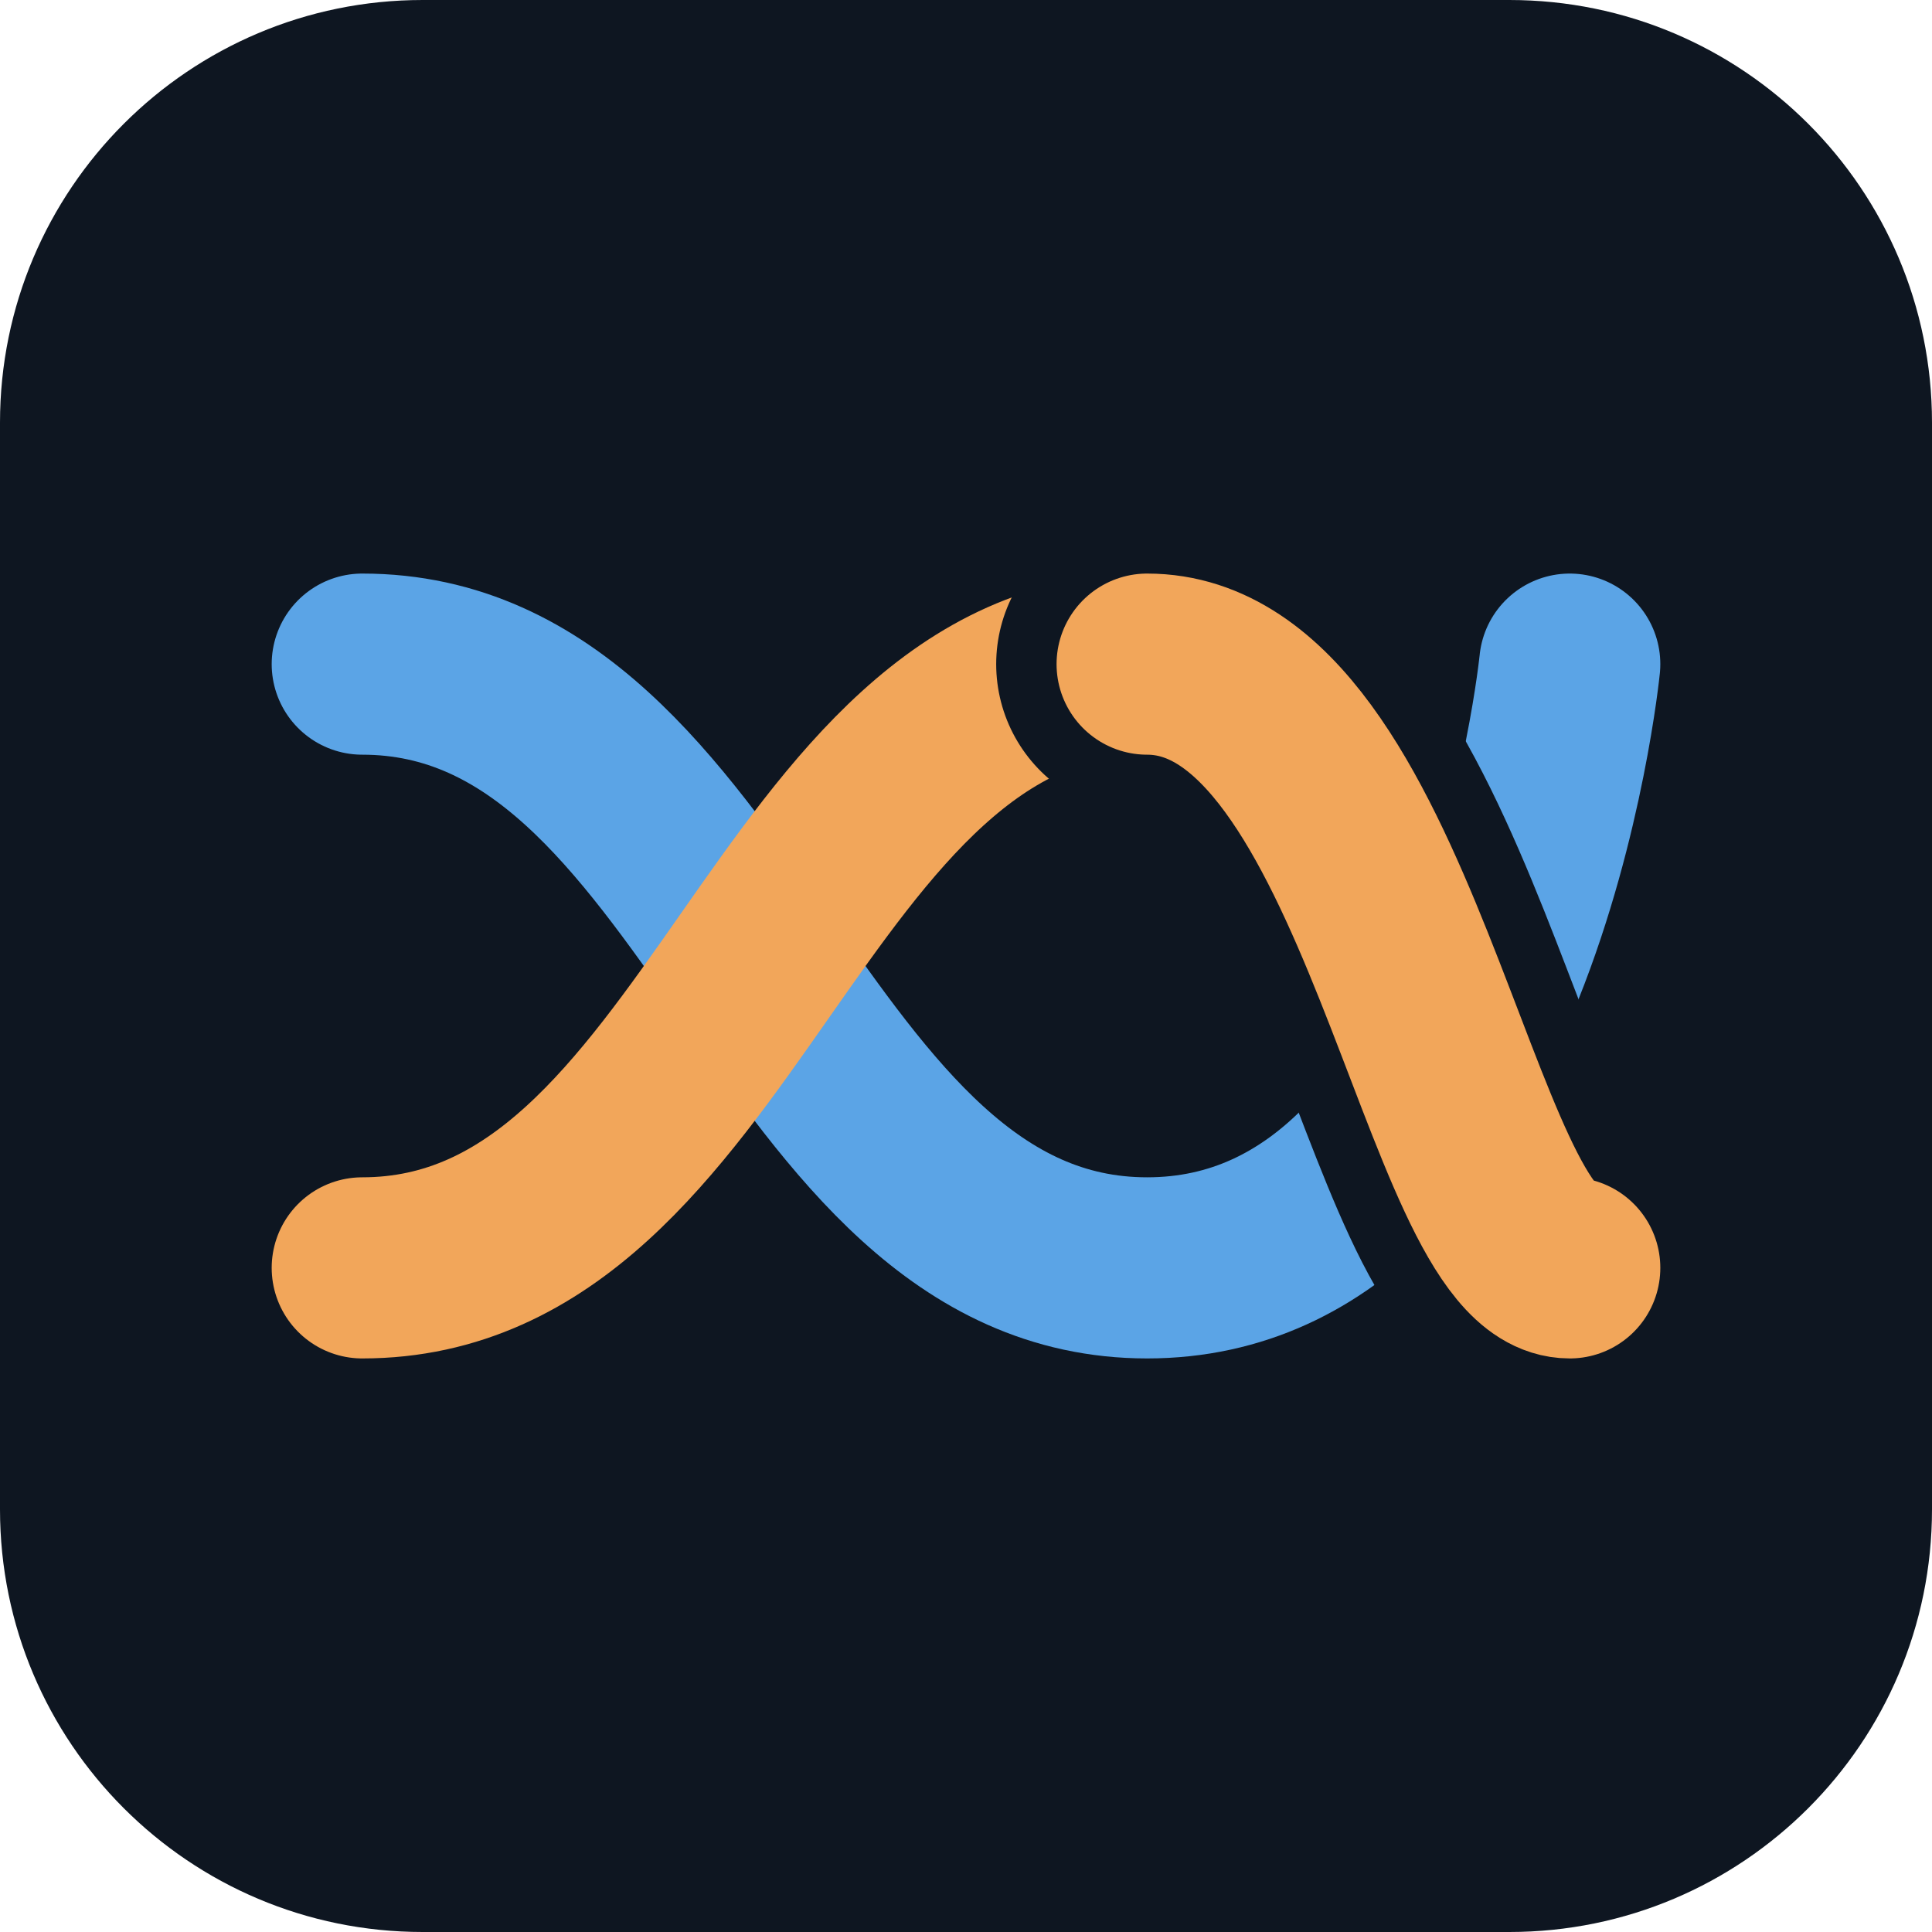
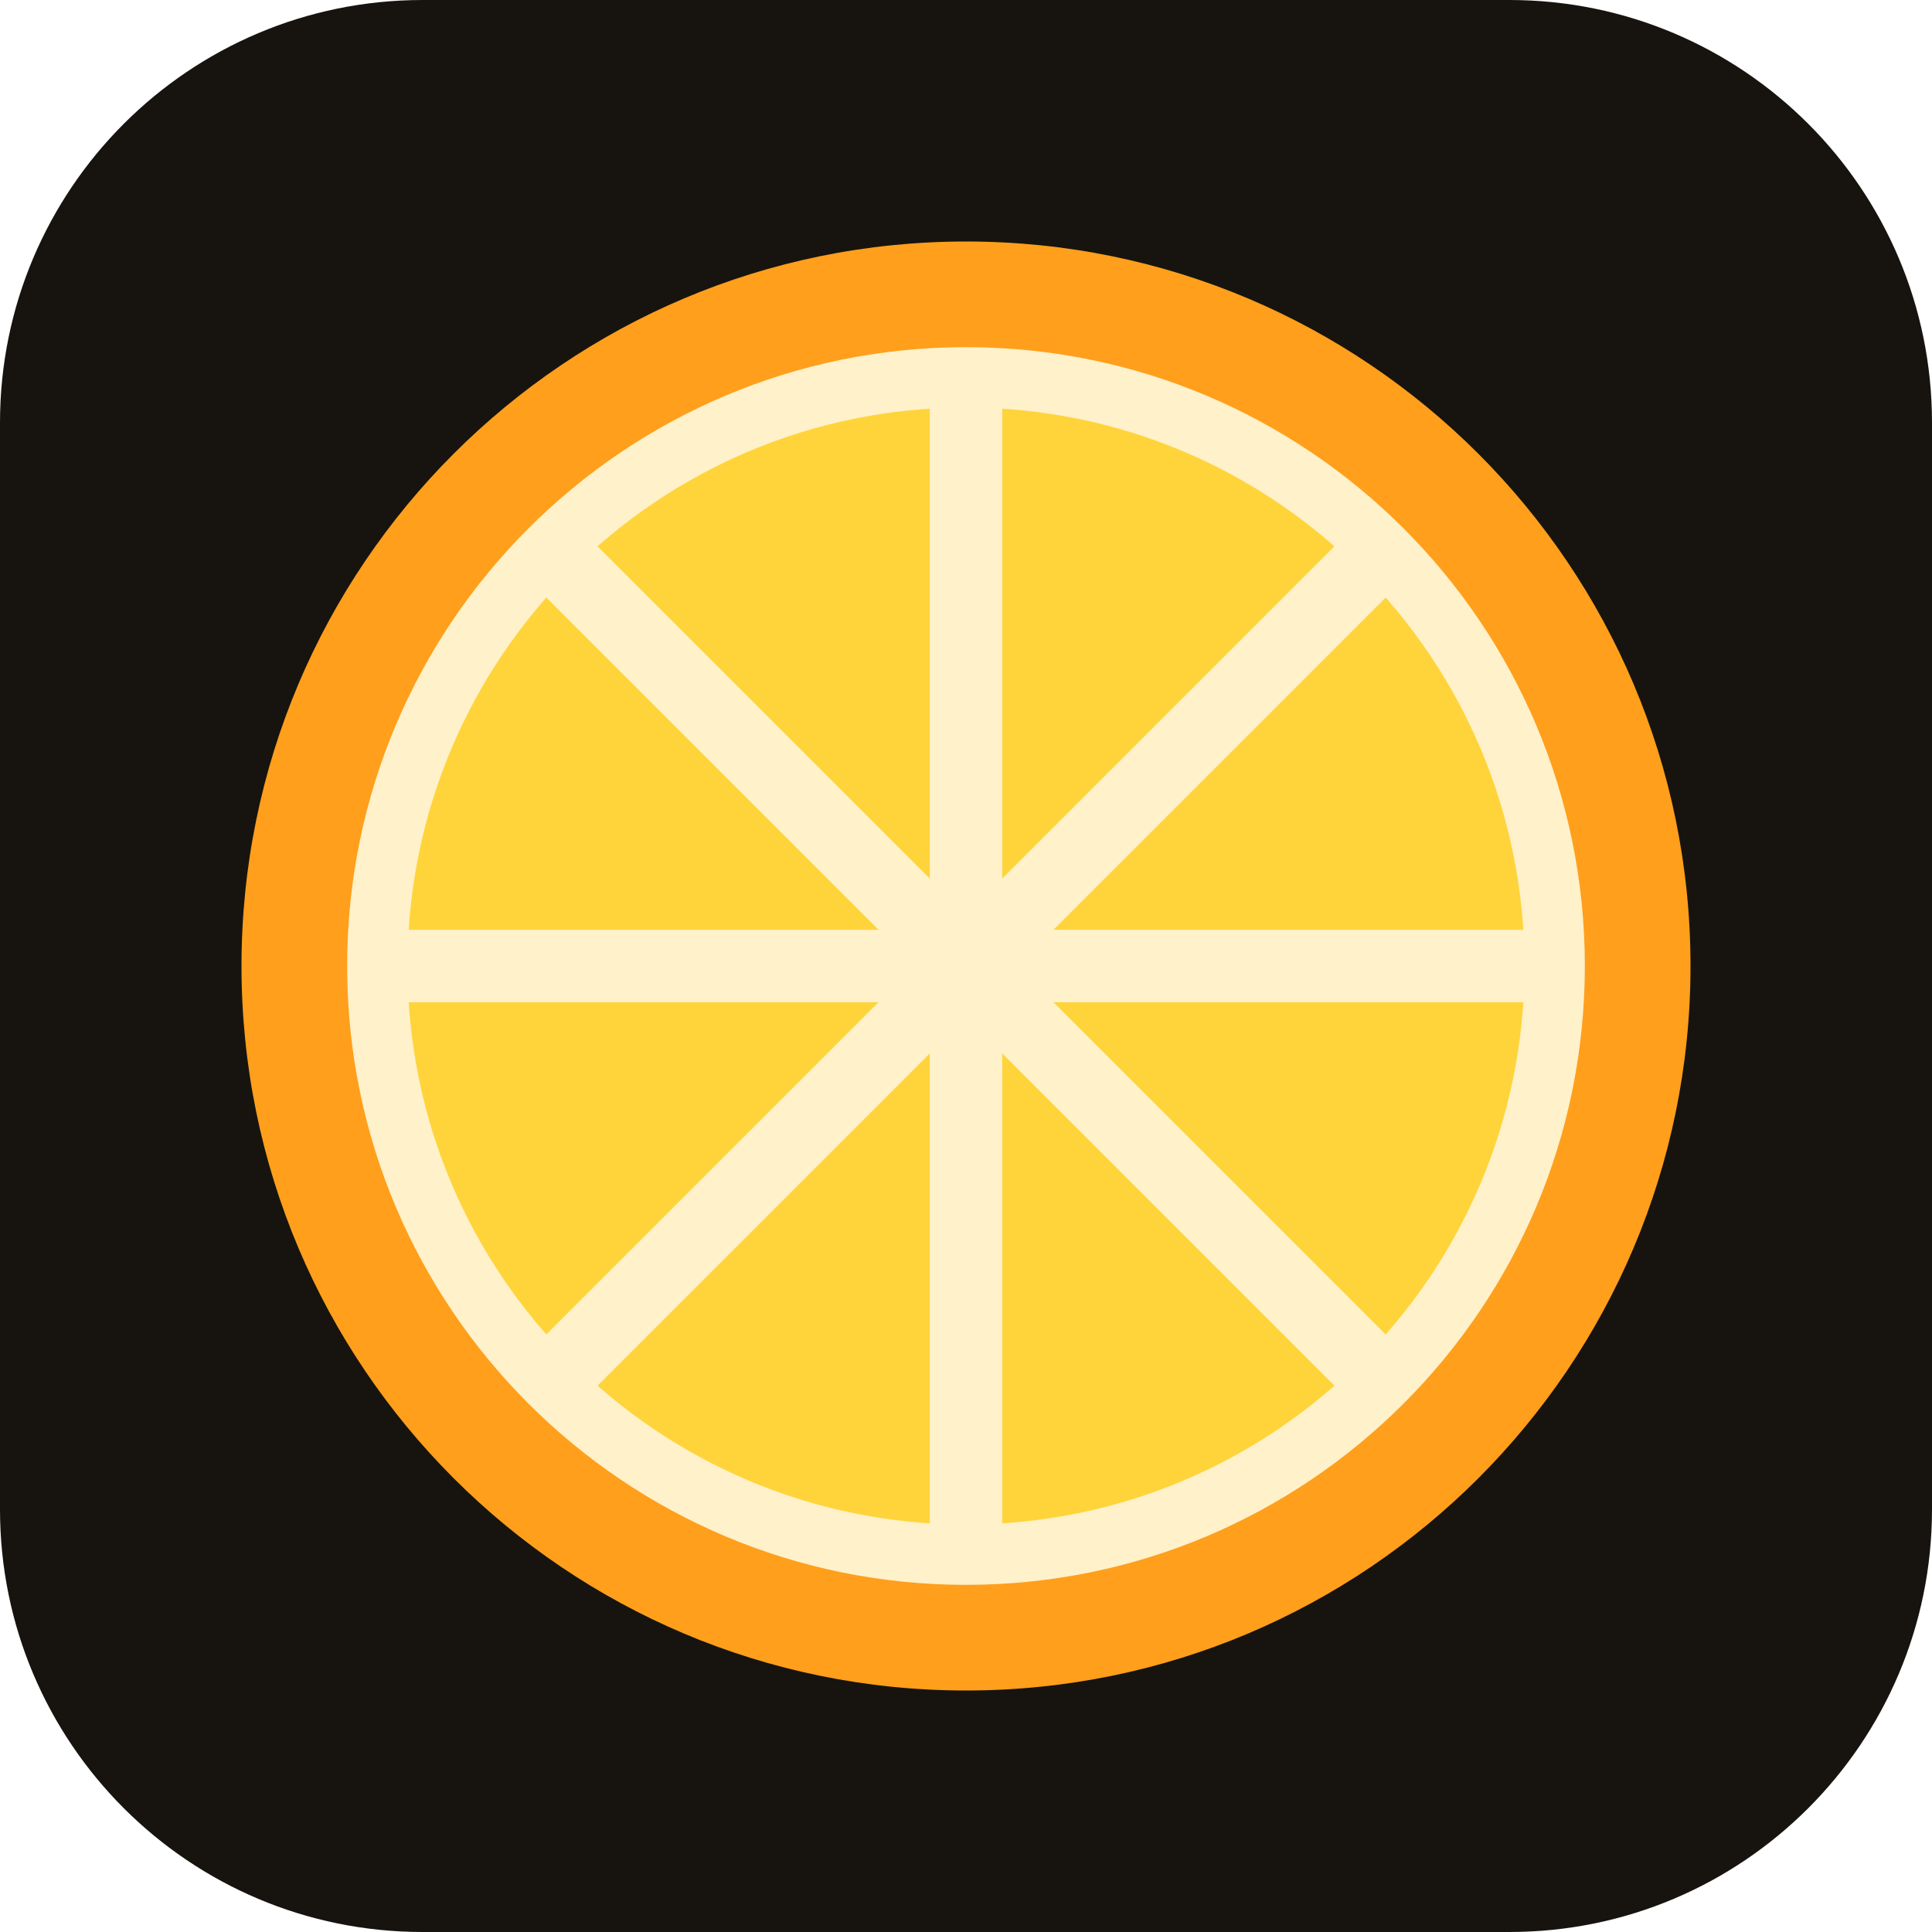
<svg xmlns="http://www.w3.org/2000/svg" width="64" height="64" viewBox="0 0 64 64" role="img" aria-labelledby="t">
-   <rect width="64" height="64" rx="14" fill="#0E1621" />
-   <path d="M12 22 C 24 22, 26 42, 38 42 S 52 22, 52 22" fill="none" stroke="#5BA4E6" stroke-width="6" stroke-linecap="round" />
-   <path d="M12 42 C 24 42, 26 22, 38 22" fill="none" stroke="#F2A65A" stroke-width="6" stroke-linecap="round" />
-   <path d="M38 22 C 46 22, 48 42, 52 42" fill="none" stroke="#0E1621" stroke-width="10" stroke-linecap="round" />
-   <path d="M38 22 C 46 22, 48 42, 52 42" fill="none" stroke="#F2A65A" stroke-width="6" stroke-linecap="round" />
+   <rect width="64" height="64" rx="14" fill="#17140F" />
+   <circle cx="32" cy="32" r="24" fill="#FF9F1C" />
+   <circle cx="32" cy="32" r="20.5" fill="#FFF1C9" />
+   <circle cx="32" cy="32" r="18.5" fill="#FFD43B" />
+   <g stroke="#FFF1C9" stroke-width="2.4" stroke-linecap="round">
+     <path d="M32 32 V13.5 M32 32 V50.5 M32 32 H13.5 M32 32 H50.5" />
+     <path d="M32 32 L18.9 18.9 M32 32 L45.1 45.1 M32 32 L45.1 18.9 M32 32 L18.9 45.1" />
+   </g>
+   <circle cx="32" cy="32" r="3" fill="#FFF1C9" />
</svg>
